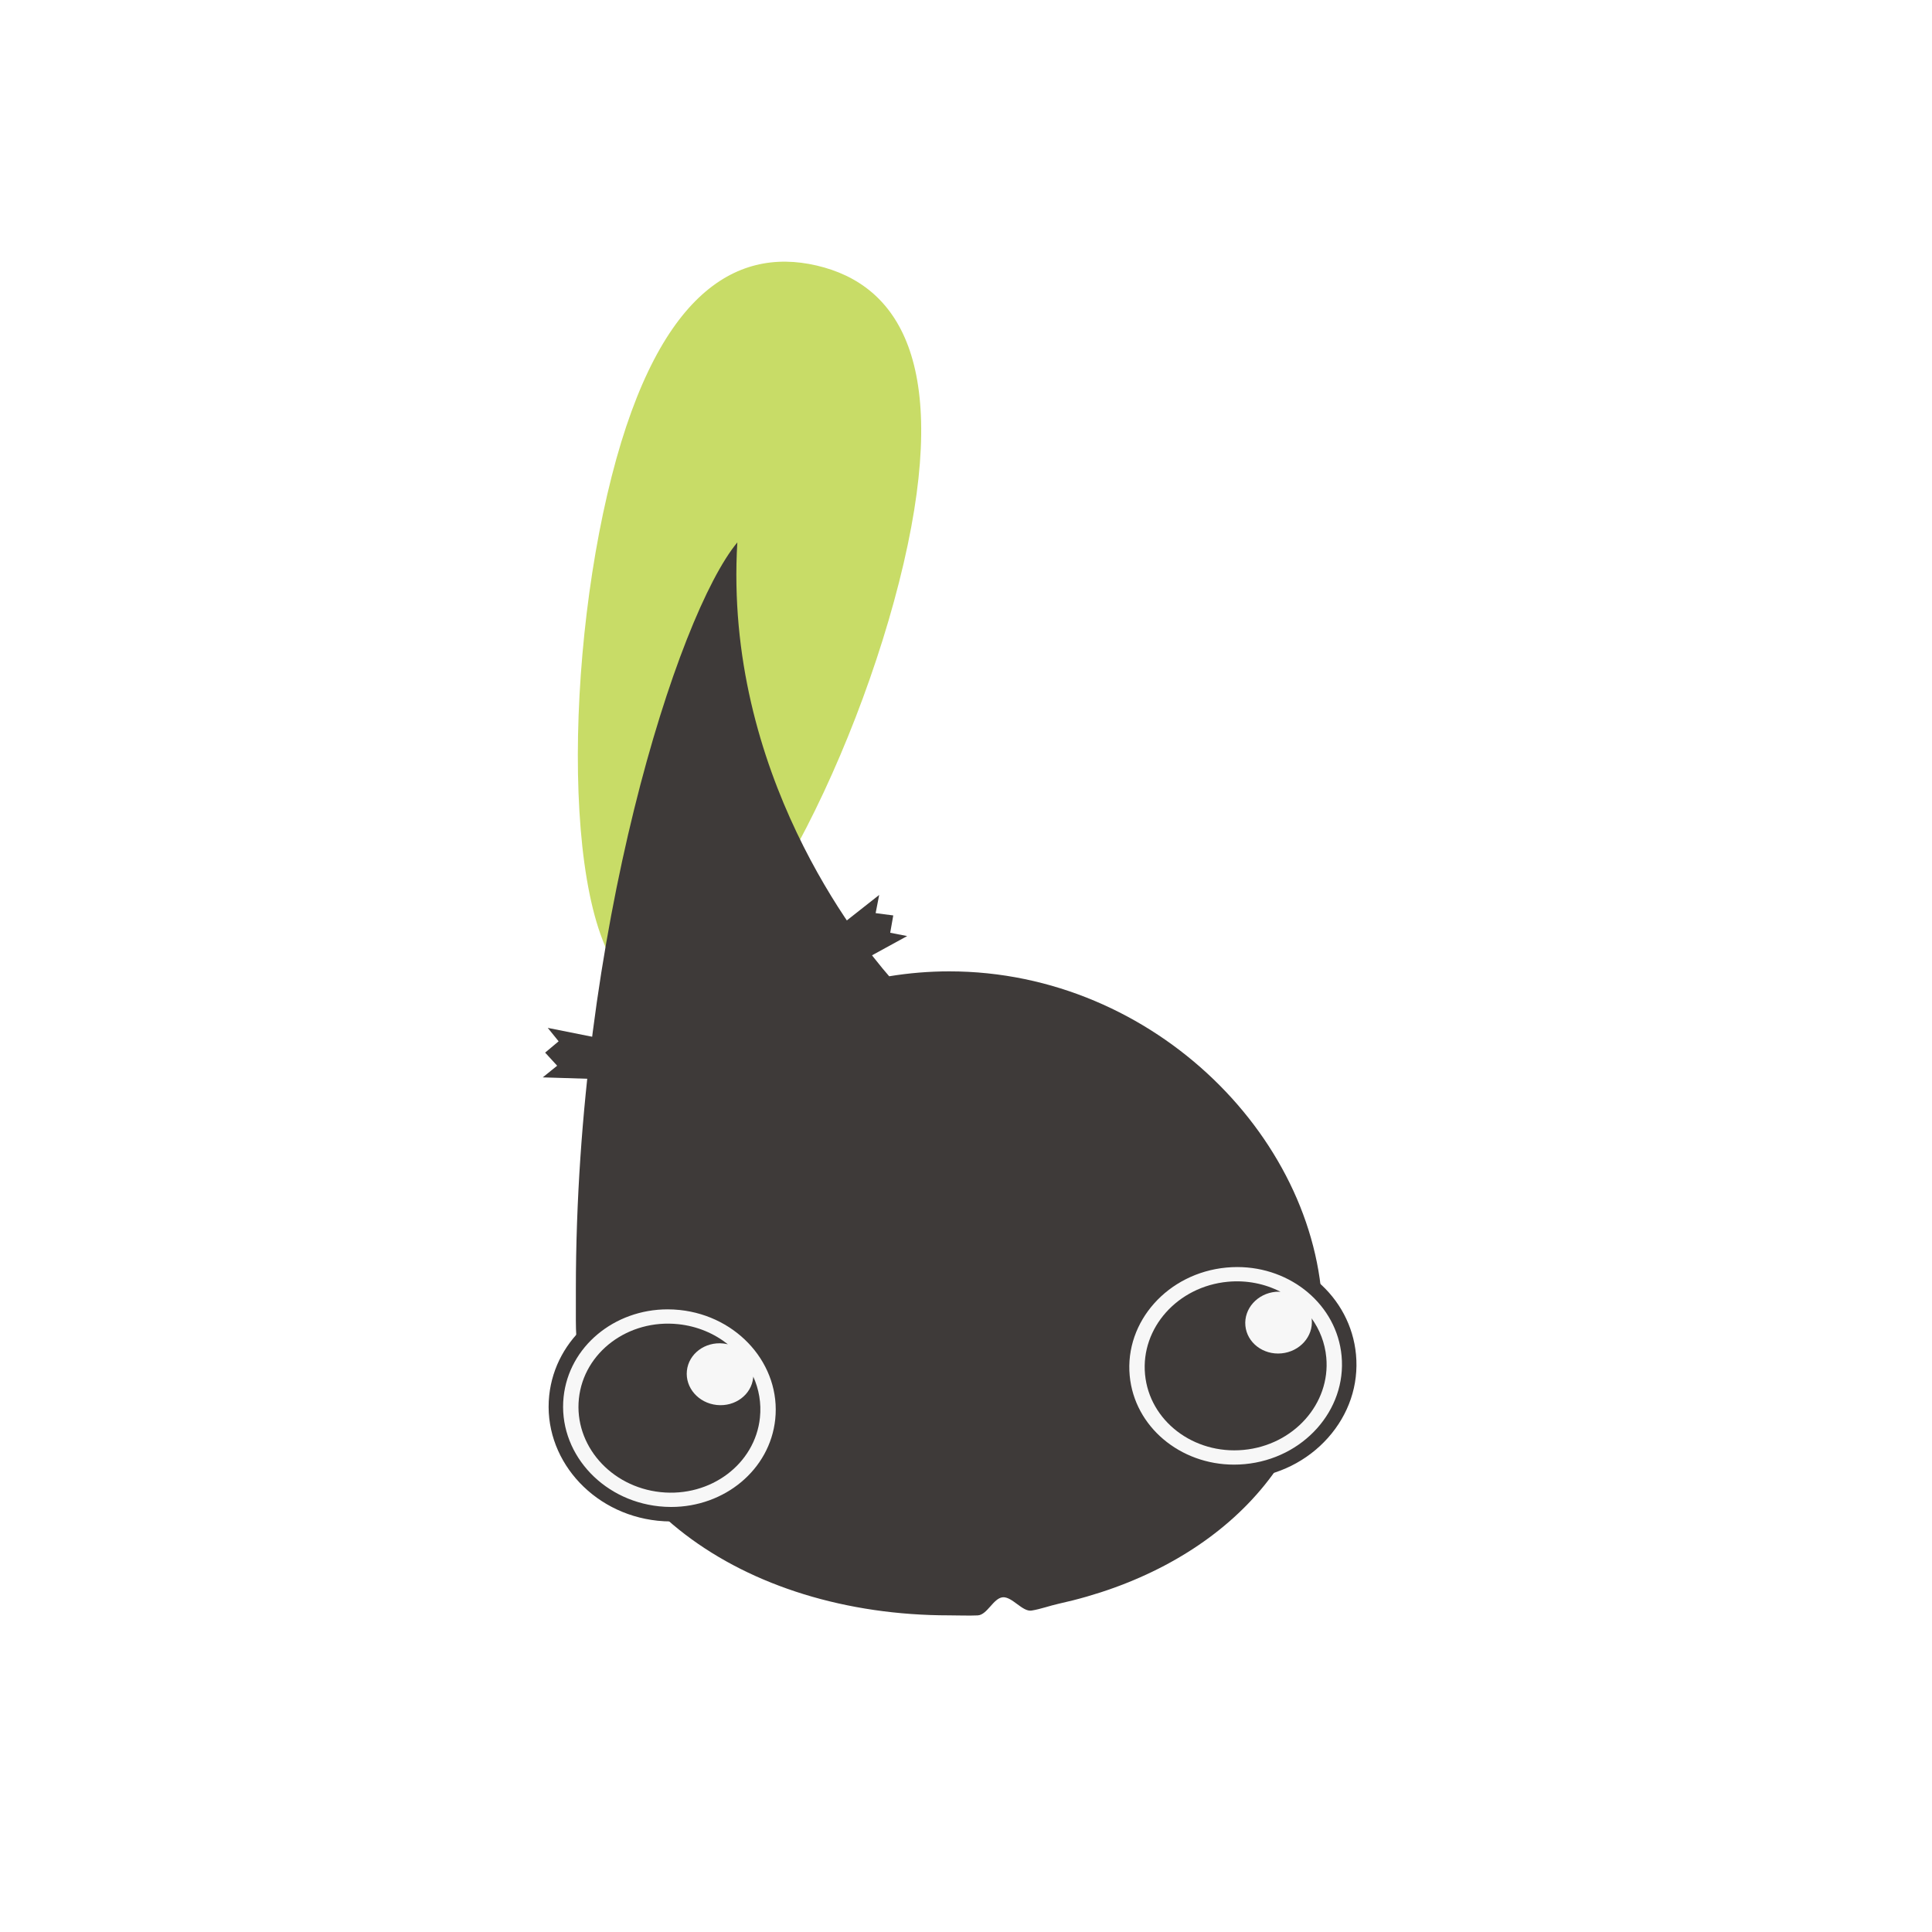
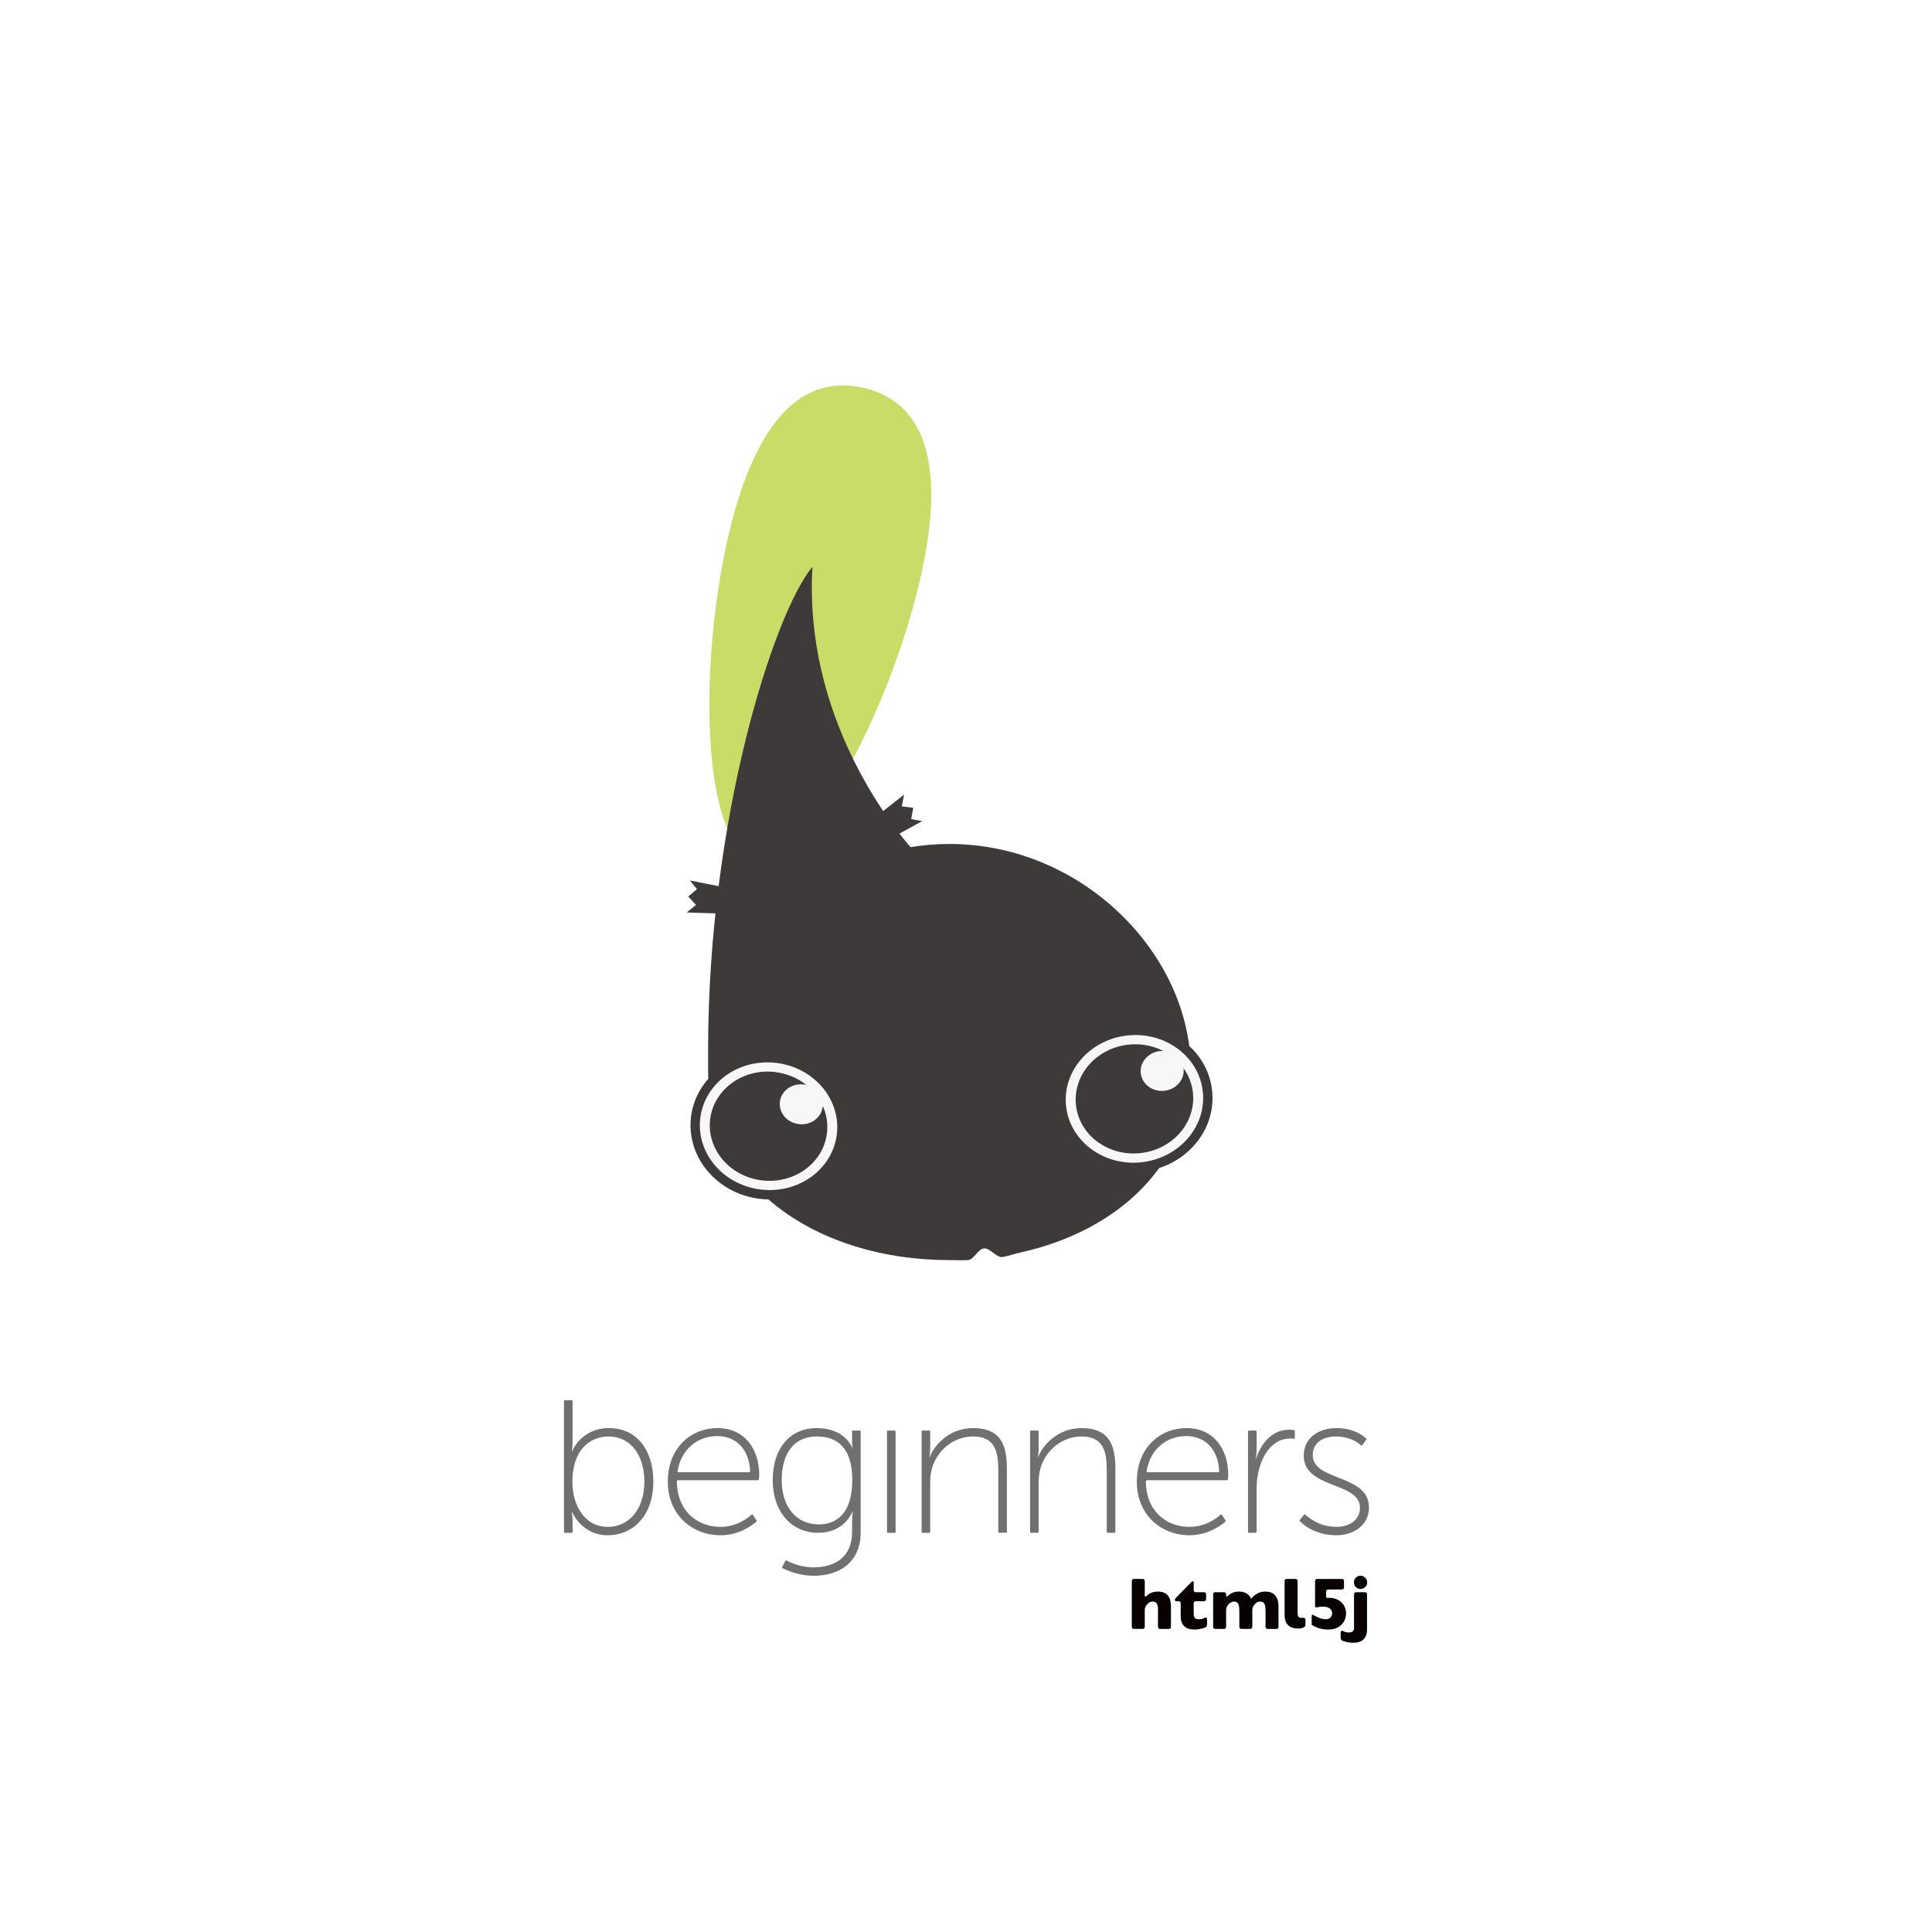
<svg xmlns="http://www.w3.org/2000/svg" version="1.1" id="レイヤー_1" x="0px" y="0px" width="400.384px" height="400.384px" viewBox="0 0 400.384 400.384" enable-background="new 0 0 400.384 400.384" xml:space="preserve">
  <g>
    <g>
-       <path fill="#C8DC67" d="M134.27,205.526c16.96,3.941,43.333-47.194,52.99-88.753s-1.059-57.804-18.019-61.745    s-33.741,5.915-43.398,47.473S117.311,201.585,134.27,205.526z" />
-       <path fill="#3E3A39" d="M119.341,267.095c0.035-73.745,21.011-139.675,33.461-154.687c-2.826,47.743,25.208,82.729,31.472,89.914    c4.055-0.665,8.215-1.019,12.455-1.019c42.741,0,77.389,35.459,77.389,72.313c0,30.049-23.033,51.747-54.707,58.736    c-1.847,0.408-3.727,1.113-5.63,1.419c-1.903,0.306-4.047-2.952-6-2.75c-1.94,0.201-3.183,3.654-5.167,3.75    c-1.779,0.086-4.076-0.008-5.886-0.008c-42.741,0-77.389-24.293-77.389-61.148C119.341,271.752,119.341,267.097,119.341,267.095z" />
+       <path fill="#C8DC67" d="M156.393,177.631c10.959,2.547,28.001-30.495,34.241-57.35s-0.684-37.351-11.643-39.898    s-21.802,3.822-28.043,30.676C144.708,137.913,145.435,175.085,156.393,177.631z" />
+       <path fill="#3E3A39" d="M146.747,217.415c0.023-47.652,13.577-90.254,21.622-99.954c-1.826,30.85,16.289,53.457,20.336,58.1    c2.62-0.43,5.308-0.658,8.048-0.658c27.618,0,50.007,22.913,50.007,46.727c0,19.417-14.883,33.437-35.35,37.954    c-1.193,0.264-2.408,0.719-3.638,0.917c-1.23,0.198-2.615-1.908-3.877-1.777c-1.254,0.13-2.057,2.361-3.339,2.423    c-1.15,0.056-2.634-0.005-3.803-0.005c-27.618,0-50.007-15.697-50.007-39.512C146.747,220.425,146.747,217.417,146.747,217.415z" />
      <g>
        <g>
-           <path fill="#F7F7F7" d="M255.739,305.027c-12.118,0-22.055-8.5-23.113-19.771c-0.55-5.861,1.387-11.595,5.453-16.146      c4.038-4.52,9.7-7.331,15.942-7.916c0.792-0.075,1.596-0.112,2.387-0.112c12.118,0,22.055,8.5,23.112,19.771      c0.551,5.86-1.386,11.595-5.452,16.146c-4.039,4.52-9.7,7.331-15.942,7.917C257.333,304.989,256.53,305.027,255.739,305.027z" />
-           <path fill="#3E3A39" d="M256.408,262.581c11.171,0,20.629,7.864,21.62,18.412c1.056,11.248-7.917,21.29-20.042,22.428      c-0.756,0.071-1.504,0.106-2.247,0.106c-11.171,0-20.629-7.864-21.62-18.412c-1.056-11.249,7.917-21.29,20.042-22.428      C254.917,262.616,255.666,262.581,256.408,262.581 M256.408,259.581c-0.838,0-1.688,0.04-2.527,0.119      c-13.753,1.291-23.957,12.818-22.748,25.696c1.131,12.047,11.709,21.131,24.606,21.131c0.838,0,1.688-0.04,2.527-0.119      c6.62-0.622,12.629-3.609,16.92-8.411c4.348-4.866,6.418-11.004,5.828-17.285C279.884,268.665,269.305,259.581,256.408,259.581      L256.408,259.581z" />
+           <path fill="#F7F7F7" d="M234.883,241.926c-7.83,0-14.251-5.492-14.935-12.775c-0.355-3.787,0.896-7.492,3.524-10.433      c2.609-2.921,6.268-4.737,10.301-5.115c0.512-0.048,1.031-0.072,1.542-0.072c7.83,0,14.251,5.492,14.934,12.775      c0.356,3.787-0.896,7.492-3.523,10.433c-2.61,2.921-6.268,4.737-10.301,5.116C235.913,241.901,235.394,241.926,234.883,241.926z      " />
+           <path fill="#3E3A39" d="M235.315,214.499c7.218,0,13.33,5.082,13.97,11.897c0.682,7.268-5.116,13.757-12.951,14.492      c-0.489,0.046-0.972,0.068-1.452,0.068c-7.218,0-13.33-5.081-13.97-11.897c-0.682-7.269,5.116-13.757,12.951-14.492      C234.352,214.521,234.836,214.499,235.315,214.499 M235.315,212.56c-0.541,0-1.091,0.026-1.633,0.077      c-8.887,0.834-15.48,8.283-14.699,16.604c0.731,7.784,7.566,13.654,15.9,13.654c0.541,0,1.091-0.026,1.633-0.077      c4.278-0.402,8.16-2.332,10.933-5.435c2.81-3.144,4.147-7.11,3.766-11.169C250.485,218.43,243.649,212.56,235.315,212.56      L235.315,212.56z" />
        </g>
-         <path fill="#3E3A39" d="M254.438,265.631c3.956-0.371,7.728,0.425,10.936,2.078c-0.332-0.014-0.664-0.032-1.005,0     c-3.798,0.357-6.609,3.502-6.279,7.026c0.331,3.524,3.678,6.091,7.477,5.735c3.798-0.357,6.609-3.502,6.279-7.026     c-0.009-0.092-0.042-0.175-0.054-0.266c1.686,2.337,2.78,5.096,3.063,8.112c0.903,9.622-6.772,18.212-17.144,19.186     c-10.372,0.974-19.513-6.037-20.416-15.659C236.39,275.195,244.066,266.605,254.438,265.631z" />
+         <path fill="#3E3A39" d="M234.042,216.469c2.556-0.24,4.994,0.275,7.067,1.343c-0.215-0.009-0.429-0.021-0.649,0     c-2.454,0.231-4.271,2.263-4.057,4.54c0.214,2.277,2.377,3.936,4.831,3.706c2.454-0.231,4.271-2.263,4.057-4.54     c-0.006-0.059-0.027-0.113-0.035-0.172c1.089,1.51,1.796,3.293,1.979,5.242c0.584,6.217-4.376,11.768-11.078,12.397     c-6.702,0.629-12.609-3.901-13.192-10.118C222.38,222.649,227.34,217.099,234.042,216.469z" />
      </g>
      <g>
        <g>
-           <path fill="#F7F7F7" d="M139.103,313.801c-0.889,0-1.792-0.048-2.682-0.143c-6.235-0.658-11.863-3.536-15.849-8.103      c-4.013-4.598-5.883-10.354-5.264-16.208c1.175-11.117,11.083-19.502,23.048-19.502c0.888,0,1.79,0.048,2.68,0.142      c12.914,1.365,22.385,12.271,21.112,24.312C160.974,305.417,151.066,313.801,139.103,313.801      C139.102,313.801,139.103,313.801,139.103,313.801z" />
-           <path fill="#3E3A39" d="M138.356,271.347c0.833,0,1.675,0.044,2.523,0.133c12.111,1.28,20.966,11.426,19.778,22.661      c-1.104,10.448-10.504,18.159-21.555,18.159c-0.833,0-1.675-0.044-2.524-0.133c-12.111-1.28-20.966-11.426-19.778-22.661      C117.905,279.058,127.304,271.347,138.356,271.347 M138.356,268.347c-12.733,0-23.283,8.961-24.539,20.844      c-1.36,12.862,8.71,24.508,22.446,25.96c0.942,0.1,1.897,0.15,2.839,0.15c12.733,0,23.283-8.961,24.539-20.844      c1.36-12.862-8.71-24.508-22.446-25.96C140.252,268.397,139.297,268.347,138.356,268.347L138.356,268.347z" />
+           <path fill="#F7F7F7" d="M159.516,247.595c-0.574,0-1.158-0.031-1.733-0.092c-4.029-0.425-7.666-2.285-10.241-5.236      c-2.593-2.971-3.801-6.69-3.401-10.473c0.759-7.183,7.162-12.602,14.893-12.602c0.574,0,1.157,0.031,1.732,0.092      c8.345,0.882,14.465,7.929,13.642,15.71C173.649,242.178,167.246,247.595,159.516,247.595      C159.516,247.595,159.516,247.595,159.516,247.595z" />
+           <path fill="#3E3A39" d="M159.034,220.163c0.538,0,1.082,0.028,1.63,0.086c7.826,0.827,13.548,7.383,12.78,14.643      c-0.713,6.751-6.787,11.734-13.928,11.734c-0.538,0-1.082-0.028-1.631-0.086c-7.826-0.827-13.548-7.383-12.78-14.643      C145.819,225.146,151.892,220.163,159.034,220.163 M159.034,218.224c-8.228,0-15.045,5.79-15.856,13.469      c-0.879,8.311,5.628,15.836,14.504,16.775c0.609,0.065,1.226,0.097,1.834,0.097c8.228,0,15.045-5.79,15.856-13.469      c0.879-8.311-5.628-15.836-14.504-16.775C160.259,218.257,159.642,218.224,159.034,218.224L159.034,218.224z" />
        </g>
-         <path fill="#3E3A39" d="M119.97,289.841c1.016-9.611,10.238-16.515,20.598-15.42c3.936,0.416,7.465,1.931,10.279,4.171     c-0.311-0.074-0.627-0.137-0.954-0.171c-3.794-0.401-7.171,2.127-7.543,5.647c-0.372,3.52,2.402,6.698,6.196,7.099     c3.794,0.401,7.171-2.127,7.543-5.647c0.009-0.082,0.007-0.163,0.012-0.245c1.182,2.618,1.703,5.529,1.386,8.531     c-1.016,9.611-10.238,16.515-20.598,15.42C126.53,308.131,118.955,299.452,119.97,289.841z" />
+         <path fill="#3E3A39" d="M147.153,232.113c0.657-6.21,6.616-10.672,13.31-9.964c2.543,0.269,4.824,1.248,6.642,2.695     c-0.201-0.048-0.405-0.089-0.616-0.11c-2.452-0.259-4.634,1.374-4.874,3.649c-0.24,2.275,1.552,4.328,4.004,4.587     c2.452,0.259,4.634-1.374,4.874-3.649c0.006-0.053,0.005-0.105,0.008-0.158c0.764,1.692,1.1,3.573,0.896,5.512     c-0.657,6.21-6.616,10.672-13.31,9.964C151.392,243.932,146.497,238.324,147.153,232.113z" />
      </g>
-       <polygon fill="#3E3A39" points="122.56,223.586 112.478,223.272 115.463,220.857 112.974,218.141 115.767,215.799     113.516,213.016 123.467,215.005   " />
-       <polygon fill="#3E3A39" points="174.276,191.707 182.2,185.465 181.466,189.234 185.118,189.713 184.485,193.303 187.999,193.987     179.098,198.862   " />
+       <polygon fill="#3E3A39" points="148.827,189.301 142.312,189.098 144.241,187.538 142.632,185.783 144.437,184.269     142.983,182.471 149.413,183.756   " />
+       <polygon fill="#3E3A39" points="182.244,168.702 187.364,164.668 186.89,167.104 189.25,167.413 188.841,169.733 191.111,170.175     185.36,173.325   " />
    </g>
  </g>
+   <g>
+     <path fill="#717071" d="M117.113,290.179c0,0,1.122,0,1.324,0c0.202,0,0.221,0.193,0.221,0.193v8.634   c0,0.974-0.17,1.738-0.17,1.738h0.085c0,0,1.822-4.79,7.671-4.79c5.679,0,9.155,4.535,9.155,11.105   c0,6.739-3.942,11.104-9.494,11.104c-5.34,0-7.332-4.789-7.332-4.789h-0.085c0,0,0.17,0.762,0.17,1.864c0,0,0,2.044,0,2.235   c0,0.191-0.177,0.181-0.177,0.181h-1.459c0,0-0.145,0-0.145-0.18s0-26.864,0-27.078   C116.878,290.172,117.113,290.179,117.113,290.179z M125.991,316.425c4.153,0,7.544-3.433,7.544-9.367   c0-5.722-3.052-9.367-7.375-9.367c-3.899,0-7.544,2.755-7.544,9.409C118.616,311.805,121.032,316.425,125.991,316.425z" />
+     <path fill="#717071" d="M148.693,295.954c5.765,0,8.646,4.535,8.646,9.663c0,0.29-0.021,0.664-0.057,0.903   c-0.034,0.225-0.236,0.242-0.236,0.242h-16.61c0,0-0.177,0.039-0.175,0.195c0.062,6.184,4.205,9.468,9.069,9.468   c3.491,0,5.808-1.988,6.421-2.524c0.162-0.142,0.268,0.036,0.268,0.036l0.733,1.115c0,0,0.138,0.189-0.046,0.341   c-0.705,0.583-3.435,2.77-7.375,2.77c-5.976,0-10.935-4.323-10.935-11.062C138.394,299.938,143.268,295.954,148.693,295.954z    M155.462,304.869c-0.258-5.005-3.349-7.262-6.812-7.262c-3.849,0-7.451,2.47-8.234,7.31c-0.027,0.166,0.164,0.191,0.164,0.191   h14.68C155.26,305.108,155.474,305.094,155.462,304.869z" />
+     <path fill="#717071" d="M168.53,324.817c4.535,0,8.053-2.161,8.053-7.29v-2.458c0-0.975,0.17-1.738,0.17-1.738h-0.085   c-1.272,2.586-3.603,4.323-7.12,4.323c-5.51,0-9.41-4.323-9.41-10.935c0-6.611,3.603-10.765,9.113-10.765   c6.018,0,7.374,4.154,7.374,4.154h0.085c0,0-0.127-0.297-0.127-0.805c0,0,0-2.536,0-2.693c0-0.157,0.16-0.147,0.16-0.147h1.459   c0,0,0.162,0.013,0.162,0.181c0,0.168,0,20.883,0,20.883c0,6.484-4.663,9.028-9.706,9.028c-2.256,0-4.433-0.556-6.453-1.552   c-0.067-0.033-0.194-0.117-0.09-0.308c0.104-0.19,0.583-1.062,0.652-1.207c0.069-0.144,0.141-0.122,0.25-0.066   C163.64,323.741,165.931,324.817,168.53,324.817z M176.625,306.719c0-6.824-3.221-9.027-7.374-9.027   c-4.535,0-7.247,3.305-7.247,9.027c0,5.722,3.136,9.198,7.671,9.198C173.404,315.917,176.625,313.586,176.625,306.719z" />
+     <path fill="#717071" d="M183.97,296.462h1.459c0,0,0.171,0.012,0.171,0.203c0,0.18,0,18.704,0,20.797   c0,0.192-0.16,0.192-0.16,0.192h-1.459c0,0-0.162,0-0.162-0.203c0-2.151,0-20.704,0-20.842   C183.82,296.464,183.97,296.462,183.97,296.462z" />
+     <path fill="#717071" d="M191.175,296.462h1.404c0,0,0.192,0.012,0.192,0.203s0,3.526,0,3.526c0,0.975-0.17,1.738-0.17,1.738h0.085   c0.72-1.992,3.688-5.976,8.985-5.976c5.51,0,6.994,3.264,6.994,8.265c0,0,0,12.964,0,13.199c0,0.235-0.205,0.236-0.205,0.236   h-1.392c0,0-0.184,0.011-0.184-0.202c0-0.214,0-12.597,0-12.597c0-3.688-0.466-7.163-5.213-7.163c-3.984,0-7.501,2.797-8.561,6.739   c-0.254,0.889-0.339,1.864-0.339,2.882c0,0,0,9.881,0,10.117s-0.203,0.225-0.203,0.225h-1.381c0,0-0.196,0-0.196-0.214   c0-2.2,0-20.628,0-20.797C190.99,296.464,191.175,296.462,191.175,296.462z" />
+     <path fill="#717071" d="M213.654,296.462h1.404c0,0,0.192,0.012,0.192,0.203s0,3.526,0,3.526c0,0.975-0.17,1.738-0.17,1.738h0.085   c0.72-1.992,3.688-5.976,8.985-5.976c5.51,0,6.994,3.264,6.994,8.265c0,0,0,12.964,0,13.199c0,0.235-0.205,0.236-0.205,0.236   h-1.392c0,0-0.184,0.011-0.184-0.202c0-0.214,0-12.597,0-12.597c0-3.688-0.466-7.163-5.213-7.163c-3.984,0-7.501,2.797-8.561,6.739   c-0.254,0.889-0.339,1.864-0.339,2.882c0,0,0,9.881,0,10.117s-0.203,0.225-0.203,0.225h-1.381c0,0-0.196,0-0.196-0.214   c0-2.2,0-20.628,0-20.797C213.469,296.464,213.654,296.462,213.654,296.462z" />
+     <path fill="#717071" d="M258.83,296.462h1.358c0,0,0.228,0.012,0.228,0.203c0,0.191,0,3.823,0,3.823c0,0.975-0.17,1.738-0.17,1.738   h0.085c1.06-3.264,3.433-5.934,6.782-5.934c0.425,0,0.832,0.055,1.054,0.094c0.175,0.031,0.175,0.222,0.175,0.222v1.381   c0,0,0,0.213-0.232,0.178c-0.191-0.029-0.474-0.052-0.743-0.052c-3.306,0-5.383,2.797-6.315,5.934   c-0.466,1.484-0.636,3.051-0.636,4.45c0,0,0,8.728,0,8.941s-0.206,0.214-0.206,0.214h-1.392c0,0-0.182,0-0.182-0.214   c0-2.201,0-20.639,0-20.797C258.636,296.475,258.83,296.462,258.83,296.462z" />
+     <path fill="#717071" d="M270.55,313.914c0.593,0.571,2.841,2.511,6.415,2.511c2.585,0,4.874-1.356,4.874-3.984   c0-5.382-11.655-3.857-11.655-10.765c0-3.772,3.179-5.722,6.782-5.722c3.597,0,5.541,1.595,6.105,2.117   c0.192,0.178,0.034,0.353,0.034,0.353l-0.794,1.08c0,0-0.136,0.17-0.301,0.01c-0.506-0.491-2.216-1.822-5.171-1.822   c-2.417,0-4.79,1.102-4.79,3.857c0,5.51,11.655,3.857,11.655,10.892c0,3.391-2.882,5.722-6.782,5.722   c-4.392,0-6.882-2.244-7.514-2.881c-0.197-0.199-0.004-0.352-0.004-0.352l0.857-1.016   C270.261,313.914,270.389,313.759,270.55,313.914z" />
+     <path fill="#717071" d="M245.889,295.954c5.765,0,8.646,4.535,8.646,9.663c0,0.29-0.021,0.664-0.057,0.903   c-0.034,0.225-0.236,0.242-0.236,0.242h-16.61c0,0-0.177,0.039-0.175,0.195c0.062,6.184,4.205,9.468,9.069,9.468   c3.491,0,5.808-1.988,6.421-2.524c0.162-0.142,0.268,0.036,0.268,0.036l0.733,1.115c0,0,0.138,0.189-0.046,0.341   c-0.705,0.583-3.435,2.77-7.375,2.77c-5.976,0-10.935-4.323-10.935-11.062C235.59,299.938,240.464,295.954,245.889,295.954z    M252.658,304.869c-0.258-5.005-3.349-7.262-6.812-7.262c-3.849,0-7.451,2.47-8.234,7.31c-0.027,0.166,0.164,0.191,0.164,0.191   h14.68C252.456,305.108,252.67,305.094,252.658,304.869z" />
+   </g>
+   <g>
+     <path fill="#080102" d="M283.325,327.932c0,0.38-0.135,0.703-0.407,0.969c-0.273,0.265-0.596,0.399-0.97,0.399   c-0.254,0-0.484-0.06-0.693-0.181c-0.209-0.12-0.373-0.285-0.494-0.494c-0.121-0.208-0.18-0.439-0.18-0.693   c0-0.374,0.132-0.697,0.398-0.97c0.265-0.272,0.588-0.408,0.969-0.408c0.375,0,0.698,0.136,0.97,0.408   C283.19,327.235,283.325,327.558,283.325,327.932" />
+     <path fill="#080102" d="M249.652,335.266c0.248-0.166,0.496,0.056,0.496,0.276v1.185c0,0.221-0.168,0.469-0.373,0.55   c0,0-0.29,0.116-0.781,0.24c-0.49,0.125-0.959,0.187-1.407,0.187c-1.938,0-2.904-0.946-2.904-2.837v-2.631   c0-0.221-0.181-0.401-0.402-0.401h-0.414c-0.221,0-0.402-0.105-0.402-0.236c0-0.129,0.127-0.364,0.281-0.521l3.044-3.102   c0.154-0.157,0.349-0.286,0.434-0.286c0.083,0,0.152,0.18,0.152,0.402v1.474c0,0.221,0.181,0.402,0.402,0.402h1.766   c0.221,0,0.402,0.18,0.402,0.402v1.064c0,0.22-0.18,0.401-0.402,0.401h-1.766c-0.22,0-0.402,0.18-0.402,0.401v1.632   c0,0.221,0.007,0.581,0.014,0.802c0,0,0.004,0.111,0.039,0.285c0.035,0.174,0.134,0.32,0.295,0.437   c0.162,0.118,0.407,0.176,0.736,0.176C248.838,335.57,249.281,335.489,249.652,335.266" />
+     <path fill="#080102" d="M280.605,337.507v-7.136c0-0.22,0.18-0.402,0.402-0.402h1.892c0.221,0,0.401,0.181,0.401,0.402v7.24   c0,1.891-0.968,2.837-2.903,2.837c-0.449,0-0.919-0.061-1.409-0.187c-0.49-0.124-0.78-0.24-0.78-0.24   c-0.205-0.083-0.373-0.329-0.373-0.55v-1.186c0-0.221,0.249-0.442,0.496-0.276c0.372,0.224,0.814,0.303,1.193,0.303   c0.328,0,0.564-0.071,0.736-0.175C280.514,337.981,280.605,337.685,280.605,337.507" />
+     <path fill="#080102" d="M239.934,329.835c-0.488,0-0.948,0.087-1.381,0.257c-0.434,0.172-1.017,0.698-1.017,0.698   c-0.164,0.148-0.298,0.088-0.298-0.133v-3.035c0-0.22-0.18-0.402-0.401-0.402h-1.885c-0.221,0-0.402,0.181-0.402,0.402v9.547   c0,0.22,0.18,0.401,0.402,0.401h1.885c0.22,0,0.401-0.18,0.401-0.401v-3.587c0.009-0.283,0.132-0.651,0.289-0.861   c0.146-0.177,0.295-0.337,0.45-0.472c0.258-0.226,0.557-0.341,0.896-0.341c0.434,0,0.726,0.152,0.881,0.457   c0.154,0.303,0.231,0.637,0.231,1.001c0,0.09-0.001,0.149-0.004,0.175l-0.003,0.028c-0.001,0.031-0.001,0.238-0.001,0.459v3.14   c0,0.22,0.18,0.402,0.401,0.402h1.886c0.22,0,0.401-0.181,0.401-0.402v-4.265C242.666,330.858,241.755,329.835,239.934,329.835" />
+     <path fill="#080102" d="M264.66,331.257c-0.197-0.461-0.501-0.813-0.911-1.055c-0.41-0.244-0.919-0.366-1.527-0.366   c-0.607,0-1.143,0.125-1.609,0.373c-0.465,0.249-0.915,0.618-1.347,1.105c-0.11-0.264-0.257-0.495-0.441-0.695   c-0.184-0.199-0.39-0.355-0.617-0.47c-0.226-0.115-0.457-0.196-0.69-0.242c-0.234-0.047-0.48-0.071-0.74-0.071   c-0.548,0-1.03,0.096-1.448,0.291c-0.418,0.195-0.935,0.664-0.935,0.664c-0.163,0.149-0.297,0.089-0.297-0.131v-0.288   c0-0.221-0.18-0.401-0.401-0.401h-1.885c-0.221,0-0.401,0.18-0.401,0.401v6.8c0,0.22,0.18,0.401,0.401,0.401h1.885   c0.22,0,0.401-0.18,0.401-0.401v-3.557c0-0.286,0.147-0.708,0.343-0.948c0.124-0.157,0.232-0.28,0.322-0.366   c0.104-0.099,0.241-0.19,0.407-0.269c0.167-0.08,0.35-0.119,0.549-0.119c0.418,0,0.709,0.139,0.873,0.418   c0.164,0.279,0.211,0.788,0.211,0.788c0.019,0.22,0.036,0.58,0.036,0.8v3.253c0,0.221,0.18,0.402,0.401,0.402h1.886   c0.22,0,0.401-0.18,0.401-0.402v-3.556c0-0.296,0.154-0.734,0.36-0.971l-0.006-0.002c0.12-0.145,0.242-0.275,0.364-0.39   c0.239-0.227,0.545-0.34,0.917-0.34c0.384,0,0.664,0.133,0.84,0.399c0.177,0.266,0.227,0.806,0.227,0.806   c0.021,0.22,0.038,0.58,0.038,0.8v3.253c0,0.221,0.18,0.402,0.401,0.402h1.886c0.22,0,0.401-0.18,0.401-0.402v-4.235   C264.954,332.277,264.858,331.719,264.66,331.257" />
+     <path fill="#080102" d="M273.23,333.046c0.138-0.022,0.533-0.089,0.866-0.089c0.493,0,0.885,0.068,1.175,0.204   c0.292,0.137,0.497,0.311,0.617,0.519s0.18,0.43,0.18,0.664c0,0.284-0.102,0.56-0.307,0.825c-0.204,0.267-0.56,0.4-1.067,0.4   c-0.428,0-0.933-0.123-1.513-0.366c-0.579-0.244-1.009-0.511-1.009-0.511c-0.187-0.118-0.341-0.032-0.341,0.188v1.831   c0.489,0.334,1.024,0.582,1.606,0.747c0.583,0.165,1.192,0.247,1.829,0.247c0.795,0,1.472-0.157,2.027-0.467   c0.556-0.312,0.971-0.725,1.247-1.244c0.276-0.517,0.415-1.072,0.415-1.665c0-0.572-0.14-1.101-0.422-1.586   c-0.281-0.486-0.686-0.875-1.213-1.169c-0.528-0.294-1.14-0.441-1.837-0.441c-0.111,0-0.183,0.002-0.221,0.004   c-0.038,0.003-0.099,0.008-0.187,0.016l-0.088,0.008c-0.089,0.01-0.164-0.163-0.164-0.384v-0.974c0-0.221,0.181-0.402,0.403-0.402   h2.9c0.22,0,0.401-0.18,0.401-0.402v-1.377c0-0.22-0.18-0.401-0.401-0.401h-5.193c-0.221,0-0.403,0.18-0.403,0.401v5.213   c0,0.175,0.143,0.301,0.318,0.292C272.936,333.123,273.083,333.07,273.23,333.046" />
+     <path fill="#080102" d="M266.216,334.668c0,1.891,0.967,2.837,2.904,2.837c0.315,0,0.771-0.102,1.019-0.223   c0.247-0.12,0.401-0.32,0.401-0.541v-1.071c0-0.221-0.18-0.402-0.401-0.402h-0.144c-0.33,0-0.574,0.044-0.736-0.073   c-0.162-0.116-0.261-0.263-0.295-0.437c-0.035-0.174-0.038-0.285-0.038-0.285c-0.008-0.221-0.015-0.581-0.015-0.802v-6.052   c0-0.22-0.18-0.4-0.401-0.4h-1.893c-0.221,0-0.401,0.18-0.401,0.4V334.668z" />
+   </g>
</svg>
